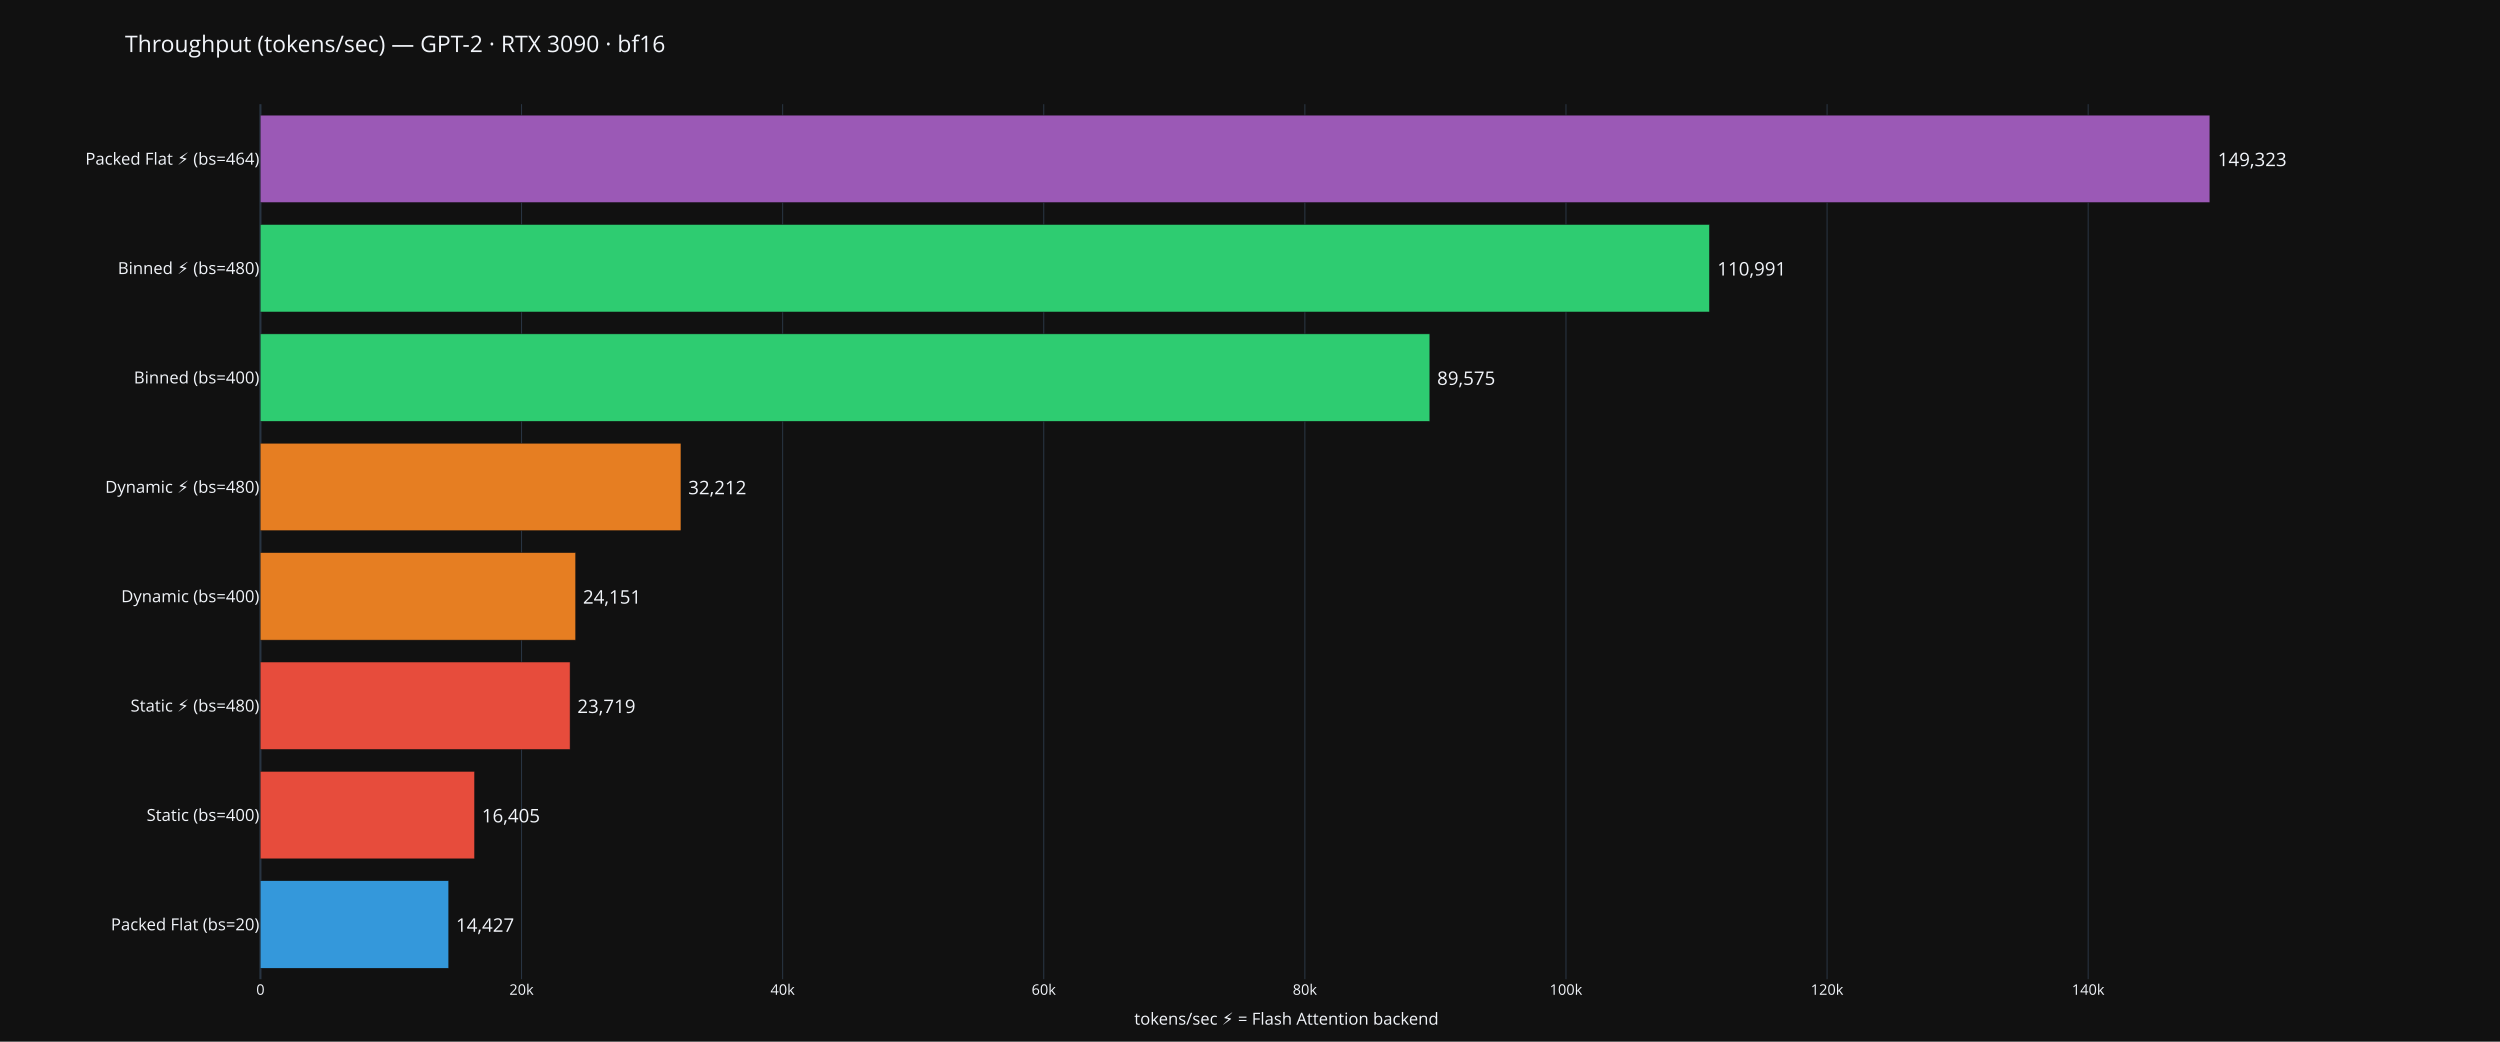
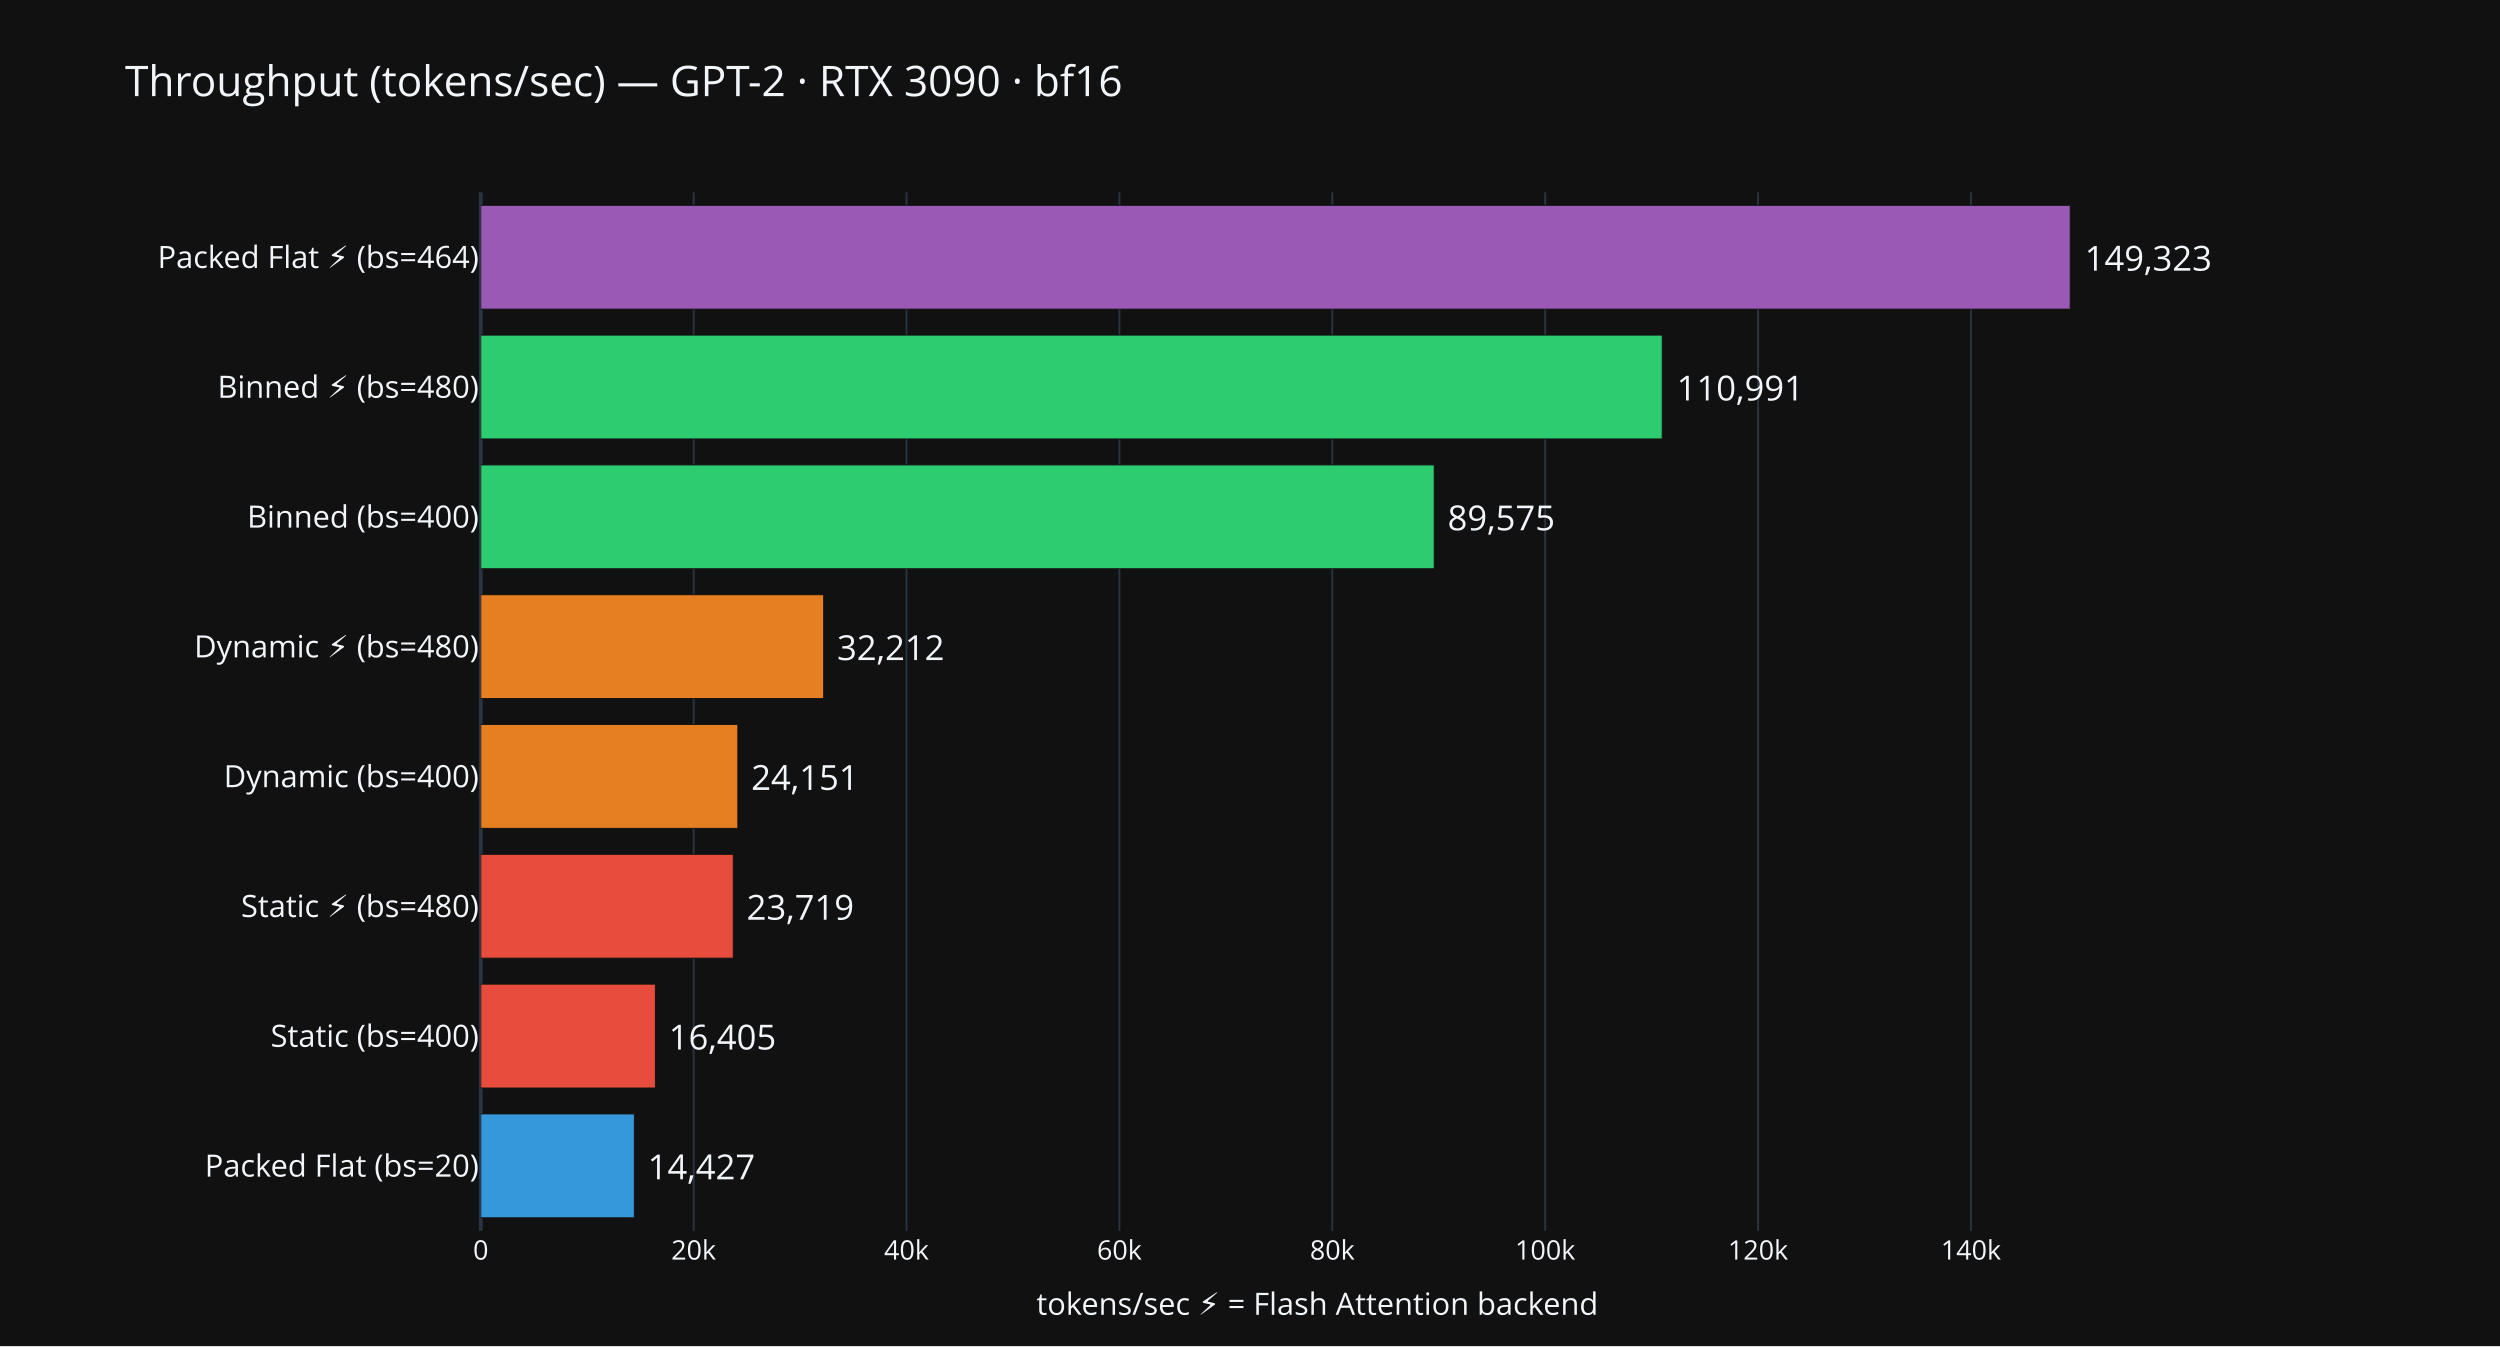
- <svg xmlns="http://www.w3.org/2000/svg" class="main-svg" width="2400" height="1000" style="" viewBox="0 0 2400 1000">
-   <rect x="0" y="0" width="2400" height="1000" style="fill: rgb(17, 17, 17); fill-opacity: 1;" />
-   <defs id="defs-de3d96">
+ <svg xmlns="http://www.w3.org/2000/svg" class="main-svg" width="1300" height="700" style="" viewBox="0 0 1300 700">
+   <rect x="0" y="0" width="1300" height="700" style="fill: rgb(17, 17, 17); fill-opacity: 1;" />
+   <defs id="defs-22da83">
    <g class="clips">
-       <clipPath id="clipde3d96xyplot" class="plotclip">
-         <rect width="1970" height="840" />
+       <clipPath id="clip22da83xyplot" class="plotclip">
+         <rect width="870" height="540" />
      </clipPath>
-       <clipPath class="axesclip" id="clipde3d96x">
-         <rect x="250" y="0" width="1970" height="1000" />
+       <clipPath class="axesclip" id="clip22da83x">
+         <rect x="250" y="0" width="870" height="700" />
      </clipPath>
-       <clipPath class="axesclip" id="clipde3d96y">
-         <rect x="0" y="100" width="2400" height="840" />
+       <clipPath class="axesclip" id="clip22da83y">
+         <rect x="0" y="100" width="1300" height="540" />
      </clipPath>
-       <clipPath class="axesclip" id="clipde3d96xy">
-         <rect x="250" y="100" width="1970" height="840" />
+       <clipPath class="axesclip" id="clip22da83xy">
+         <rect x="250" y="100" width="870" height="540" />
      </clipPath>
    </g>
    <g class="gradients" />
    <g class="patterns" />
  </defs>
  <g class="bglayer" />
  <g class="layer-below">
    <g class="imagelayer" />
    <g class="shapelayer" />
  </g>
  <g class="cartesianlayer">
    <g class="subplot xy">
      <g class="layer-subplot">
        <g class="shapelayer" />
        <g class="imagelayer" />
      </g>
      <g class="minor-gridlayer">
        <g class="x" />
        <g class="y" />
      </g>
      <g class="gridlayer">
        <g class="x">
-           <path class="xgrid crisp" transform="translate(500.66,0)" d="M0,100v840" style="stroke: rgb(40, 52, 66); stroke-opacity: 1; stroke-width: 1px;" />
-           <path class="xgrid crisp" transform="translate(751.33,0)" d="M0,100v840" style="stroke: rgb(40, 52, 66); stroke-opacity: 1; stroke-width: 1px;" />
-           <path class="xgrid crisp" transform="translate(1001.99,0)" d="M0,100v840" style="stroke: rgb(40, 52, 66); stroke-opacity: 1; stroke-width: 1px;" />
-           <path class="xgrid crisp" transform="translate(1252.66,0)" d="M0,100v840" style="stroke: rgb(40, 52, 66); stroke-opacity: 1; stroke-width: 1px;" />
-           <path class="xgrid crisp" transform="translate(1503.32,0)" d="M0,100v840" style="stroke: rgb(40, 52, 66); stroke-opacity: 1; stroke-width: 1px;" />
-           <path class="xgrid crisp" transform="translate(1753.99,0)" d="M0,100v840" style="stroke: rgb(40, 52, 66); stroke-opacity: 1; stroke-width: 1px;" />
-           <path class="xgrid crisp" transform="translate(2004.65,0)" d="M0,100v840" style="stroke: rgb(40, 52, 66); stroke-opacity: 1; stroke-width: 1px;" />
+           <path class="xgrid crisp" transform="translate(360.7,0)" d="M0,100v540" style="stroke: rgb(40, 52, 66); stroke-opacity: 1; stroke-width: 1px;" />
+           <path class="xgrid crisp" transform="translate(471.4,0)" d="M0,100v540" style="stroke: rgb(40, 52, 66); stroke-opacity: 1; stroke-width: 1px;" />
+           <path class="xgrid crisp" transform="translate(582.1,0)" d="M0,100v540" style="stroke: rgb(40, 52, 66); stroke-opacity: 1; stroke-width: 1px;" />
+           <path class="xgrid crisp" transform="translate(692.8,0)" d="M0,100v540" style="stroke: rgb(40, 52, 66); stroke-opacity: 1; stroke-width: 1px;" />
+           <path class="xgrid crisp" transform="translate(803.5,0)" d="M0,100v540" style="stroke: rgb(40, 52, 66); stroke-opacity: 1; stroke-width: 1px;" />
+           <path class="xgrid crisp" transform="translate(914.2,0)" d="M0,100v540" style="stroke: rgb(40, 52, 66); stroke-opacity: 1; stroke-width: 1px;" />
+           <path class="xgrid crisp" transform="translate(1024.9,0)" d="M0,100v540" style="stroke: rgb(40, 52, 66); stroke-opacity: 1; stroke-width: 1px;" />
        </g>
        <g class="y" />
      </g>
      <g class="zerolinelayer">
-         <path class="xzl zl crisp" transform="translate(250,0)" d="M0,100v840" style="stroke: rgb(40, 52, 66); stroke-opacity: 1; stroke-width: 2px;" />
+         <path class="xzl zl crisp" transform="translate(250,0)" d="M0,100v540" style="stroke: rgb(40, 52, 66); stroke-opacity: 1; stroke-width: 2px;" />
      </g>
      <g class="layer-between">
        <g class="shapelayer" />
        <g class="imagelayer" />
      </g>
      <path class="xlines-below" />
      <path class="ylines-below" />
      <g class="overlines-below" />
      <g class="xaxislayer-below" />
      <g class="yaxislayer-below" />
      <g class="overaxes-below" />
      <g class="overplot">
        <g class="xy" transform="translate(250,100)">
          <g class="barlayer mlayer">
            <g class="trace bars" style="opacity: 1;">
              <g class="points">
                <g class="point">
-                   <path d="M0,829.5V745.5H180.82V829.5Z" clip-path="url(#clipde3d96xyplot)" style="vector-effect: none; opacity: 1; stroke-width: 0.5px; fill: rgb(52, 152, 219); fill-opacity: 1; stroke: rgb(17, 17, 17); stroke-opacity: 1;" />
-                   <text class="bartext bartext-outside" text-anchor="middle" data-notex="1" x="0" y="0" style="font-family: 'Open Sans', verdana, arial, sans-serif; font-size: 18px; fill: rgb(242, 245, 250); fill-opacity: 1; white-space: pre;" transform="translate(215.7028,794.5)">14,427</text>
+                   <path d="M0,533.25V479.25H79.86V533.25Z" clip-path="url(#clip22da83xyplot)" style="vector-effect: none; opacity: 1; stroke-width: 0.5px; fill: rgb(52, 152, 219); fill-opacity: 1; stroke: rgb(17, 17, 17); stroke-opacity: 1;" />
+                   <text class="bartext bartext-outside" text-anchor="middle" data-notex="1" x="0" y="0" style="font-family: 'Open Sans', verdana, arial, sans-serif; font-size: 18px; fill: rgb(242, 245, 250); fill-opacity: 1; white-space: pre;" transform="translate(114.7428,513.25)">14,427</text>
                </g>
                <g class="point">
-                   <path d="M0,724.5V640.5H205.61V724.5Z" clip-path="url(#clipde3d96xyplot)" style="vector-effect: none; opacity: 1; stroke-width: 0.5px; fill: rgb(231, 76, 60); fill-opacity: 1; stroke: rgb(17, 17, 17); stroke-opacity: 1;" />
-                   <text class="bartext bartext-outside" text-anchor="middle" data-notex="1" x="0" y="0" style="font-family: 'Open Sans', verdana, arial, sans-serif; font-size: 18px; fill: rgb(242, 245, 250); fill-opacity: 1; white-space: pre;" transform="translate(240.4928,689.5)">16,405</text>
+                   <path d="M0,465.75V411.75H90.8V465.75Z" clip-path="url(#clip22da83xyplot)" style="vector-effect: none; opacity: 1; stroke-width: 0.5px; fill: rgb(231, 76, 60); fill-opacity: 1; stroke: rgb(17, 17, 17); stroke-opacity: 1;" />
+                   <text class="bartext bartext-outside" text-anchor="middle" data-notex="1" x="0" y="0" style="font-family: 'Open Sans', verdana, arial, sans-serif; font-size: 18px; fill: rgb(242, 245, 250); fill-opacity: 1; white-space: pre;" transform="translate(125.6828,445.75)">16,405</text>
                </g>
                <g class="point">
-                   <path d="M0,619.5V535.5H297.28V619.5Z" clip-path="url(#clipde3d96xyplot)" style="vector-effect: none; opacity: 1; stroke-width: 0.5px; fill: rgb(231, 76, 60); fill-opacity: 1; stroke: rgb(17, 17, 17); stroke-opacity: 1;" />
-                   <text class="bartext bartext-outside" text-anchor="middle" data-notex="1" x="0" y="0" style="font-family: 'Open Sans', verdana, arial, sans-serif; font-size: 18px; fill: rgb(242, 245, 250); fill-opacity: 1; white-space: pre;" transform="translate(332.1628,584.5)">23,719</text>
+                   <path d="M0,398.25V344.25H131.29V398.25Z" clip-path="url(#clip22da83xyplot)" style="vector-effect: none; opacity: 1; stroke-width: 0.5px; fill: rgb(231, 76, 60); fill-opacity: 1; stroke: rgb(17, 17, 17); stroke-opacity: 1;" />
+                   <text class="bartext bartext-outside" text-anchor="middle" data-notex="1" x="0" y="0" style="font-family: 'Open Sans', verdana, arial, sans-serif; font-size: 18px; fill: rgb(242, 245, 250); fill-opacity: 1; white-space: pre;" transform="translate(166.1728,378.25)">23,719</text>
                </g>
                <g class="point">
-                   <path d="M0,514.5V430.5H302.69V514.5Z" clip-path="url(#clipde3d96xyplot)" style="vector-effect: none; opacity: 1; stroke-width: 0.5px; fill: rgb(230, 126, 34); fill-opacity: 1; stroke: rgb(17, 17, 17); stroke-opacity: 1;" />
-                   <text class="bartext bartext-outside" text-anchor="middle" data-notex="1" x="0" y="0" style="font-family: 'Open Sans', verdana, arial, sans-serif; font-size: 18px; fill: rgb(242, 245, 250); fill-opacity: 1; white-space: pre;" transform="translate(337.5728,479.5)">24,151</text>
+                   <path d="M0,330.75V276.75H133.68V330.75Z" clip-path="url(#clip22da83xyplot)" style="vector-effect: none; opacity: 1; stroke-width: 0.5px; fill: rgb(230, 126, 34); fill-opacity: 1; stroke: rgb(17, 17, 17); stroke-opacity: 1;" />
+                   <text class="bartext bartext-outside" text-anchor="middle" data-notex="1" x="0" y="0" style="font-family: 'Open Sans', verdana, arial, sans-serif; font-size: 18px; fill: rgb(242, 245, 250); fill-opacity: 1; white-space: pre;" transform="translate(168.5628,310.75)">24,151</text>
                </g>
                <g class="point">
-                   <path d="M0,409.5V325.5H403.73V409.5Z" clip-path="url(#clipde3d96xyplot)" style="vector-effect: none; opacity: 1; stroke-width: 0.5px; fill: rgb(230, 126, 34); fill-opacity: 1; stroke: rgb(17, 17, 17); stroke-opacity: 1;" />
-                   <text class="bartext bartext-outside" text-anchor="middle" data-notex="1" x="0" y="0" style="font-family: 'Open Sans', verdana, arial, sans-serif; font-size: 18px; fill: rgb(242, 245, 250); fill-opacity: 1; white-space: pre;" transform="translate(438.6128,374.5)">32,212</text>
+                   <path d="M0,263.25V209.25H178.3V263.25Z" clip-path="url(#clip22da83xyplot)" style="vector-effect: none; opacity: 1; stroke-width: 0.5px; fill: rgb(230, 126, 34); fill-opacity: 1; stroke: rgb(17, 17, 17); stroke-opacity: 1;" />
+                   <text class="bartext bartext-outside" text-anchor="middle" data-notex="1" x="0" y="0" style="font-family: 'Open Sans', verdana, arial, sans-serif; font-size: 18px; fill: rgb(242, 245, 250); fill-opacity: 1; white-space: pre;" transform="translate(213.1828,243.25)">32,212</text>
                </g>
                <g class="point">
-                   <path d="M0,304.5V220.5H1122.66V304.5Z" clip-path="url(#clipde3d96xyplot)" style="vector-effect: none; opacity: 1; stroke-width: 0.5px; fill: rgb(46, 204, 113); fill-opacity: 1; stroke: rgb(17, 17, 17); stroke-opacity: 1;" />
-                   <text class="bartext bartext-outside" text-anchor="middle" data-notex="1" x="0" y="0" style="font-family: 'Open Sans', verdana, arial, sans-serif; font-size: 18px; fill: rgb(242, 245, 250); fill-opacity: 1; white-space: pre;" transform="translate(1157.543,269.5)">89,575</text>
+                   <path d="M0,195.75V141.75H495.79V195.75Z" clip-path="url(#clip22da83xyplot)" style="vector-effect: none; opacity: 1; stroke-width: 0.5px; fill: rgb(46, 204, 113); fill-opacity: 1; stroke: rgb(17, 17, 17); stroke-opacity: 1;" />
+                   <text class="bartext bartext-outside" text-anchor="middle" data-notex="1" x="0" y="0" style="font-family: 'Open Sans', verdana, arial, sans-serif; font-size: 18px; fill: rgb(242, 245, 250); fill-opacity: 1; white-space: pre;" transform="translate(530.6728,175.75)">89,575</text>
                </g>
                <g class="point">
-                   <path d="M0,199.5V115.5H1391.08V199.5Z" clip-path="url(#clipde3d96xyplot)" style="vector-effect: none; opacity: 1; stroke-width: 0.5px; fill: rgb(46, 204, 113); fill-opacity: 1; stroke: rgb(17, 17, 17); stroke-opacity: 1;" />
-                   <text class="bartext bartext-outside" text-anchor="middle" data-notex="1" x="0" y="0" style="font-family: 'Open Sans', verdana, arial, sans-serif; font-size: 18px; fill: rgb(242, 245, 250); fill-opacity: 1; white-space: pre;" transform="translate(1431.689,164.5)">110,991</text>
+                   <path d="M0,128.25V74.25H614.34V128.25Z" clip-path="url(#clip22da83xyplot)" style="vector-effect: none; opacity: 1; stroke-width: 0.5px; fill: rgb(46, 204, 113); fill-opacity: 1; stroke: rgb(17, 17, 17); stroke-opacity: 1;" />
+                   <text class="bartext bartext-outside" text-anchor="middle" data-notex="1" x="0" y="0" style="font-family: 'Open Sans', verdana, arial, sans-serif; font-size: 18px; fill: rgb(242, 245, 250); fill-opacity: 1; white-space: pre;" transform="translate(654.9494,108.25)">110,991</text>
                </g>
                <g class="point">
-                   <path d="M0,94.5V10.5H1871.5V94.5Z" clip-path="url(#clipde3d96xyplot)" style="vector-effect: none; opacity: 1; stroke-width: 0.5px; fill: rgb(155, 89, 182); fill-opacity: 1; stroke: rgb(17, 17, 17); stroke-opacity: 1;" />
-                   <text class="bartext bartext-outside" text-anchor="middle" data-notex="1" x="0" y="0" style="font-family: 'Open Sans', verdana, arial, sans-serif; font-size: 18px; fill: rgb(242, 245, 250); fill-opacity: 1; white-space: pre;" transform="translate(1912.109,59.5)">149,323</text>
+                   <path d="M0,60.75V6.75H826.5V60.75Z" clip-path="url(#clip22da83xyplot)" style="vector-effect: none; opacity: 1; stroke-width: 0.5px; fill: rgb(155, 89, 182); fill-opacity: 1; stroke: rgb(17, 17, 17); stroke-opacity: 1;" />
+                   <text class="bartext bartext-outside" text-anchor="middle" data-notex="1" x="0" y="0" style="font-family: 'Open Sans', verdana, arial, sans-serif; font-size: 18px; fill: rgb(242, 245, 250); fill-opacity: 1; white-space: pre;" transform="translate(867.1094,40.75)">149,323</text>
                </g>
              </g>
            </g>
          </g>
        </g>
      </g>
      <g class="zerolinelayer-above" />
      <path class="xlines-above crisp" d="M0,0" style="fill: none;" />
      <path class="ylines-above crisp" d="M0,0" style="fill: none;" />
      <g class="overlines-above" />
      <g class="xaxislayer-above">
        <g class="xtick">
-           <text text-anchor="middle" x="0" y="955" transform="translate(250,0)" style="font-family: 'Open Sans', verdana, arial, sans-serif; font-size: 14px; fill: rgb(242, 245, 250); fill-opacity: 1; white-space: pre;">0</text>
+           <text text-anchor="middle" x="0" y="655" transform="translate(250,0)" style="font-family: 'Open Sans', verdana, arial, sans-serif; font-size: 14px; fill: rgb(242, 245, 250); fill-opacity: 1; white-space: pre;">0</text>
        </g>
        <g class="xtick">
-           <text text-anchor="middle" x="0" y="955" style="font-family: 'Open Sans', verdana, arial, sans-serif; font-size: 14px; fill: rgb(242, 245, 250); fill-opacity: 1; white-space: pre;" transform="translate(500.66,0)">20k</text>
+           <text text-anchor="middle" x="0" y="655" style="font-family: 'Open Sans', verdana, arial, sans-serif; font-size: 14px; fill: rgb(242, 245, 250); fill-opacity: 1; white-space: pre;" transform="translate(360.7,0)">20k</text>
        </g>
        <g class="xtick">
-           <text text-anchor="middle" x="0" y="955" style="font-family: 'Open Sans', verdana, arial, sans-serif; font-size: 14px; fill: rgb(242, 245, 250); fill-opacity: 1; white-space: pre;" transform="translate(751.33,0)">40k</text>
+           <text text-anchor="middle" x="0" y="655" style="font-family: 'Open Sans', verdana, arial, sans-serif; font-size: 14px; fill: rgb(242, 245, 250); fill-opacity: 1; white-space: pre;" transform="translate(471.4,0)">40k</text>
        </g>
        <g class="xtick">
-           <text text-anchor="middle" x="0" y="955" style="font-family: 'Open Sans', verdana, arial, sans-serif; font-size: 14px; fill: rgb(242, 245, 250); fill-opacity: 1; white-space: pre;" transform="translate(1001.99,0)">60k</text>
+           <text text-anchor="middle" x="0" y="655" style="font-family: 'Open Sans', verdana, arial, sans-serif; font-size: 14px; fill: rgb(242, 245, 250); fill-opacity: 1; white-space: pre;" transform="translate(582.1,0)">60k</text>
        </g>
        <g class="xtick">
-           <text text-anchor="middle" x="0" y="955" style="font-family: 'Open Sans', verdana, arial, sans-serif; font-size: 14px; fill: rgb(242, 245, 250); fill-opacity: 1; white-space: pre;" transform="translate(1252.66,0)">80k</text>
+           <text text-anchor="middle" x="0" y="655" style="font-family: 'Open Sans', verdana, arial, sans-serif; font-size: 14px; fill: rgb(242, 245, 250); fill-opacity: 1; white-space: pre;" transform="translate(692.8,0)">80k</text>
        </g>
        <g class="xtick">
-           <text text-anchor="middle" x="0" y="955" style="font-family: 'Open Sans', verdana, arial, sans-serif; font-size: 14px; fill: rgb(242, 245, 250); fill-opacity: 1; white-space: pre;" transform="translate(1503.32,0)">100k</text>
+           <text text-anchor="middle" x="0" y="655" style="font-family: 'Open Sans', verdana, arial, sans-serif; font-size: 14px; fill: rgb(242, 245, 250); fill-opacity: 1; white-space: pre;" transform="translate(803.5,0)">100k</text>
        </g>
        <g class="xtick">
-           <text text-anchor="middle" x="0" y="955" style="font-family: 'Open Sans', verdana, arial, sans-serif; font-size: 14px; fill: rgb(242, 245, 250); fill-opacity: 1; white-space: pre;" transform="translate(1753.99,0)">120k</text>
+           <text text-anchor="middle" x="0" y="655" style="font-family: 'Open Sans', verdana, arial, sans-serif; font-size: 14px; fill: rgb(242, 245, 250); fill-opacity: 1; white-space: pre;" transform="translate(914.2,0)">120k</text>
        </g>
        <g class="xtick">
-           <text text-anchor="middle" x="0" y="955" style="font-family: 'Open Sans', verdana, arial, sans-serif; font-size: 14px; fill: rgb(242, 245, 250); fill-opacity: 1; white-space: pre;" transform="translate(2004.65,0)">140k</text>
+           <text text-anchor="middle" x="0" y="655" style="font-family: 'Open Sans', verdana, arial, sans-serif; font-size: 14px; fill: rgb(242, 245, 250); fill-opacity: 1; white-space: pre;" transform="translate(1024.9,0)">140k</text>
        </g>
      </g>
      <g class="yaxislayer-above">
        <g class="ytick">
-           <text text-anchor="end" x="249" y="5.6" transform="translate(0,887.5)" style="font-family: 'Open Sans', verdana, arial, sans-serif; font-size: 16px; fill: rgb(242, 245, 250); fill-opacity: 1; white-space: pre;">Packed Flat (bs=20)</text>
+           <text text-anchor="end" x="249" y="5.6" transform="translate(0,606.25)" style="font-family: 'Open Sans', verdana, arial, sans-serif; font-size: 16px; fill: rgb(242, 245, 250); fill-opacity: 1; white-space: pre;">Packed Flat (bs=20)</text>
        </g>
        <g class="ytick">
-           <text text-anchor="end" x="249" y="5.6" transform="translate(0,782.5)" style="font-family: 'Open Sans', verdana, arial, sans-serif; font-size: 16px; fill: rgb(242, 245, 250); fill-opacity: 1; white-space: pre;">Static (bs=400)</text>
+           <text text-anchor="end" x="249" y="5.6" transform="translate(0,538.75)" style="font-family: 'Open Sans', verdana, arial, sans-serif; font-size: 16px; fill: rgb(242, 245, 250); fill-opacity: 1; white-space: pre;">Static (bs=400)</text>
        </g>
        <g class="ytick">
-           <text text-anchor="end" x="249" y="5.6" transform="translate(0,677.5)" style="font-family: 'Open Sans', verdana, arial, sans-serif; font-size: 16px; fill: rgb(242, 245, 250); fill-opacity: 1; white-space: pre;">Static ⚡ (bs=480)</text>
+           <text text-anchor="end" x="249" y="5.6" transform="translate(0,471.25)" style="font-family: 'Open Sans', verdana, arial, sans-serif; font-size: 16px; fill: rgb(242, 245, 250); fill-opacity: 1; white-space: pre;">Static ⚡ (bs=480)</text>
        </g>
        <g class="ytick">
-           <text text-anchor="end" x="249" y="5.6" transform="translate(0,572.5)" style="font-family: 'Open Sans', verdana, arial, sans-serif; font-size: 16px; fill: rgb(242, 245, 250); fill-opacity: 1; white-space: pre;">Dynamic (bs=400)</text>
+           <text text-anchor="end" x="249" y="5.6" transform="translate(0,403.75)" style="font-family: 'Open Sans', verdana, arial, sans-serif; font-size: 16px; fill: rgb(242, 245, 250); fill-opacity: 1; white-space: pre;">Dynamic (bs=400)</text>
        </g>
        <g class="ytick">
-           <text text-anchor="end" x="249" y="5.6" transform="translate(0,467.5)" style="font-family: 'Open Sans', verdana, arial, sans-serif; font-size: 16px; fill: rgb(242, 245, 250); fill-opacity: 1; white-space: pre;">Dynamic ⚡ (bs=480)</text>
+           <text text-anchor="end" x="249" y="5.6" transform="translate(0,336.25)" style="font-family: 'Open Sans', verdana, arial, sans-serif; font-size: 16px; fill: rgb(242, 245, 250); fill-opacity: 1; white-space: pre;">Dynamic ⚡ (bs=480)</text>
        </g>
        <g class="ytick">
-           <text text-anchor="end" x="249" y="5.6" transform="translate(0,362.5)" style="font-family: 'Open Sans', verdana, arial, sans-serif; font-size: 16px; fill: rgb(242, 245, 250); fill-opacity: 1; white-space: pre;">Binned (bs=400)</text>
+           <text text-anchor="end" x="249" y="5.6" transform="translate(0,268.75)" style="font-family: 'Open Sans', verdana, arial, sans-serif; font-size: 16px; fill: rgb(242, 245, 250); fill-opacity: 1; white-space: pre;">Binned (bs=400)</text>
        </g>
        <g class="ytick">
-           <text text-anchor="end" x="249" y="5.6" transform="translate(0,257.5)" style="font-family: 'Open Sans', verdana, arial, sans-serif; font-size: 16px; fill: rgb(242, 245, 250); fill-opacity: 1; white-space: pre;">Binned ⚡ (bs=480)</text>
+           <text text-anchor="end" x="249" y="5.6" transform="translate(0,201.25)" style="font-family: 'Open Sans', verdana, arial, sans-serif; font-size: 16px; fill: rgb(242, 245, 250); fill-opacity: 1; white-space: pre;">Binned ⚡ (bs=480)</text>
        </g>
        <g class="ytick">
-           <text text-anchor="end" x="249" y="5.6" transform="translate(0,152.5)" style="font-family: 'Open Sans', verdana, arial, sans-serif; font-size: 16px; fill: rgb(242, 245, 250); fill-opacity: 1; white-space: pre;">Packed Flat ⚡ (bs=464)</text>
+           <text text-anchor="end" x="249" y="5.6" transform="translate(0,133.75)" style="font-family: 'Open Sans', verdana, arial, sans-serif; font-size: 16px; fill: rgb(242, 245, 250); fill-opacity: 1; white-space: pre;">Packed Flat ⚡ (bs=464)</text>
        </g>
      </g>
      <g class="overaxes-above" />
    </g>
  </g>
  <g class="polarlayer" />
  <g class="smithlayer" />
  <g class="ternarylayer" />
  <g class="geolayer" />
  <g class="funnelarealayer" />
  <g class="pielayer" />
  <g class="iciclelayer" />
  <g class="treemaplayer" />
  <g class="sunburstlayer" />
  <g class="glimages" />
-   <defs id="topdefs-de3d96">
+   <defs id="topdefs-22da83">
    <g class="clips" />
  </defs>
  <g class="layer-above">
    <g class="imagelayer" />
    <g class="shapelayer" />
  </g>
  <g class="infolayer">
    <g class="g-gtitle">
-       <text class="gtitle" x="120" y="50" text-anchor="start" dy="0em" style="opacity: 1; font-family: 'Open Sans', verdana, arial, sans-serif; font-size: 22px; fill: rgb(242, 245, 250); fill-opacity: 1; white-space: pre;">Throughput (tokens/sec) — GPT-2 · RTX 3090 · bf16</text>
+       <text class="gtitle" x="65" y="50" text-anchor="start" dy="0em" style="opacity: 1; font-family: 'Open Sans', verdana, arial, sans-serif; font-size: 22px; fill: rgb(242, 245, 250); fill-opacity: 1; white-space: pre;">Throughput (tokens/sec) — GPT-2 · RTX 3090 · bf16</text>
    </g>
    <g class="g-xtitle">
-       <text class="xtitle" x="1235" y="983.7" text-anchor="middle" style="opacity: 1; font-family: 'Open Sans', verdana, arial, sans-serif; font-size: 16px; fill: rgb(242, 245, 250); fill-opacity: 1; white-space: pre;">tokens/sec        ⚡ = Flash Attention backend</text>
+       <text class="xtitle" x="685" y="683.7" text-anchor="middle" style="opacity: 1; font-family: 'Open Sans', verdana, arial, sans-serif; font-size: 16px; fill: rgb(242, 245, 250); fill-opacity: 1; white-space: pre;">tokens/sec        ⚡ = Flash Attention backend</text>
    </g>
    <g class="g-ytitle" />
  </g>
</svg>
